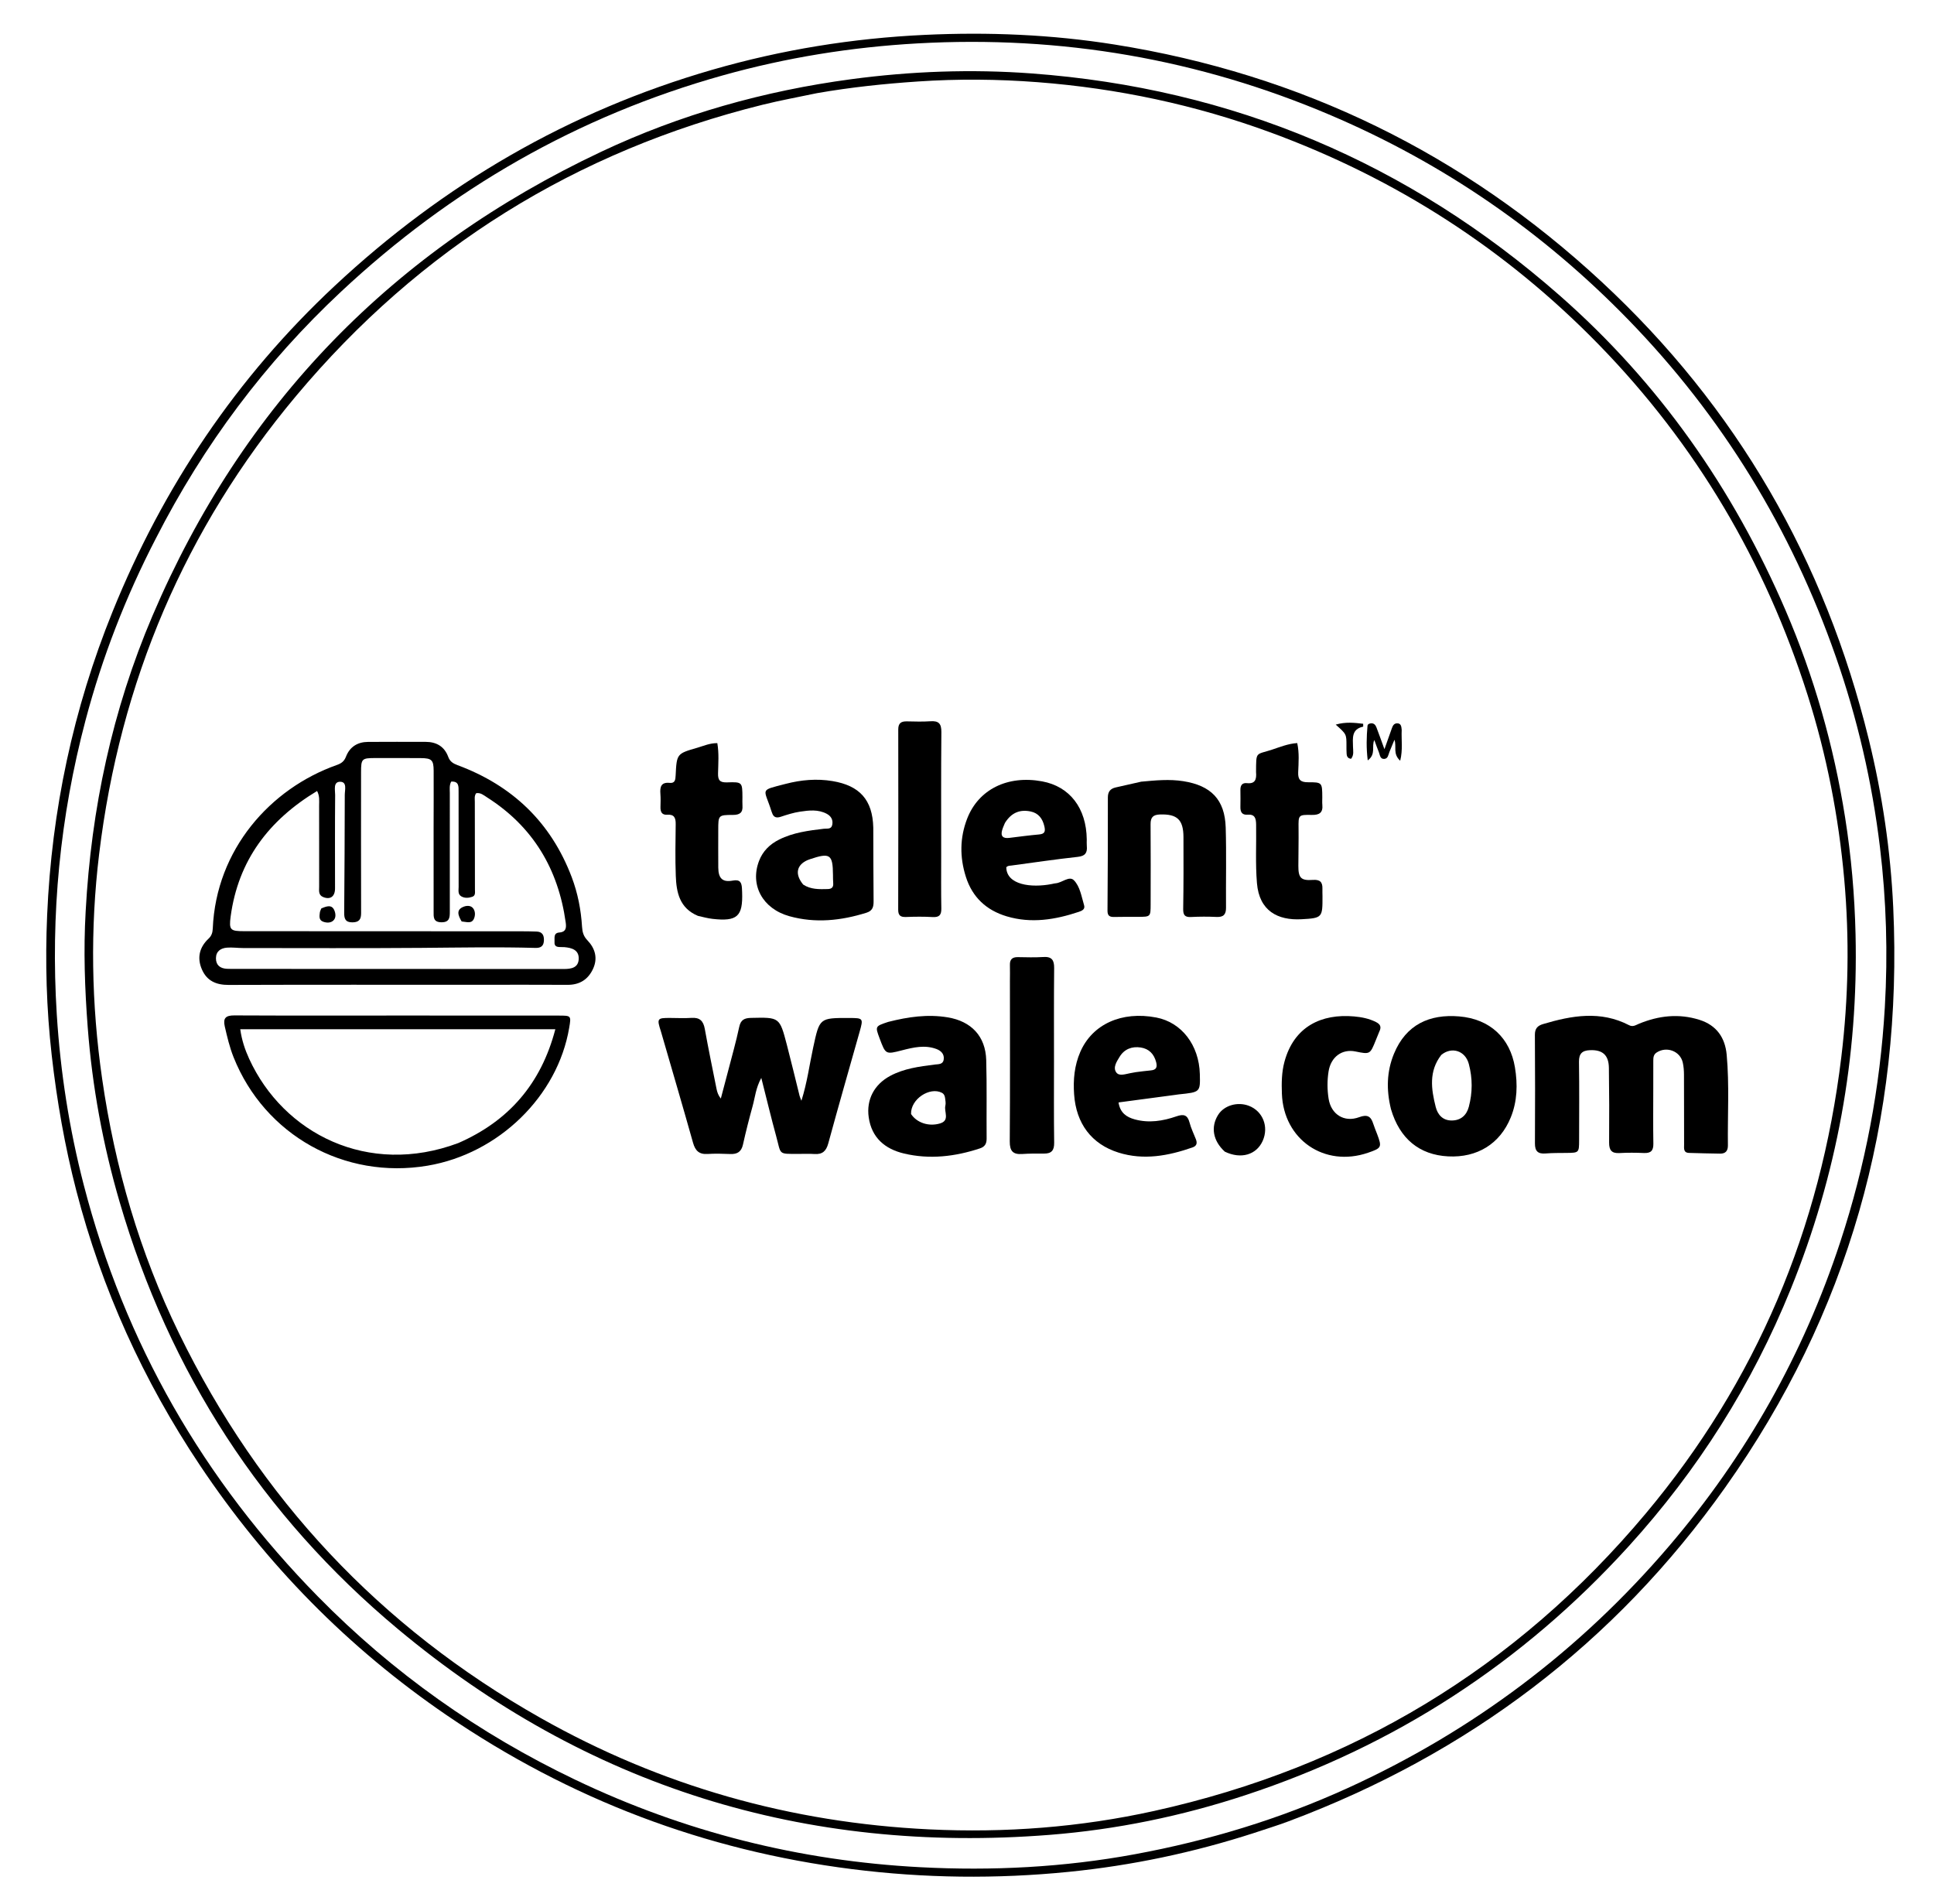
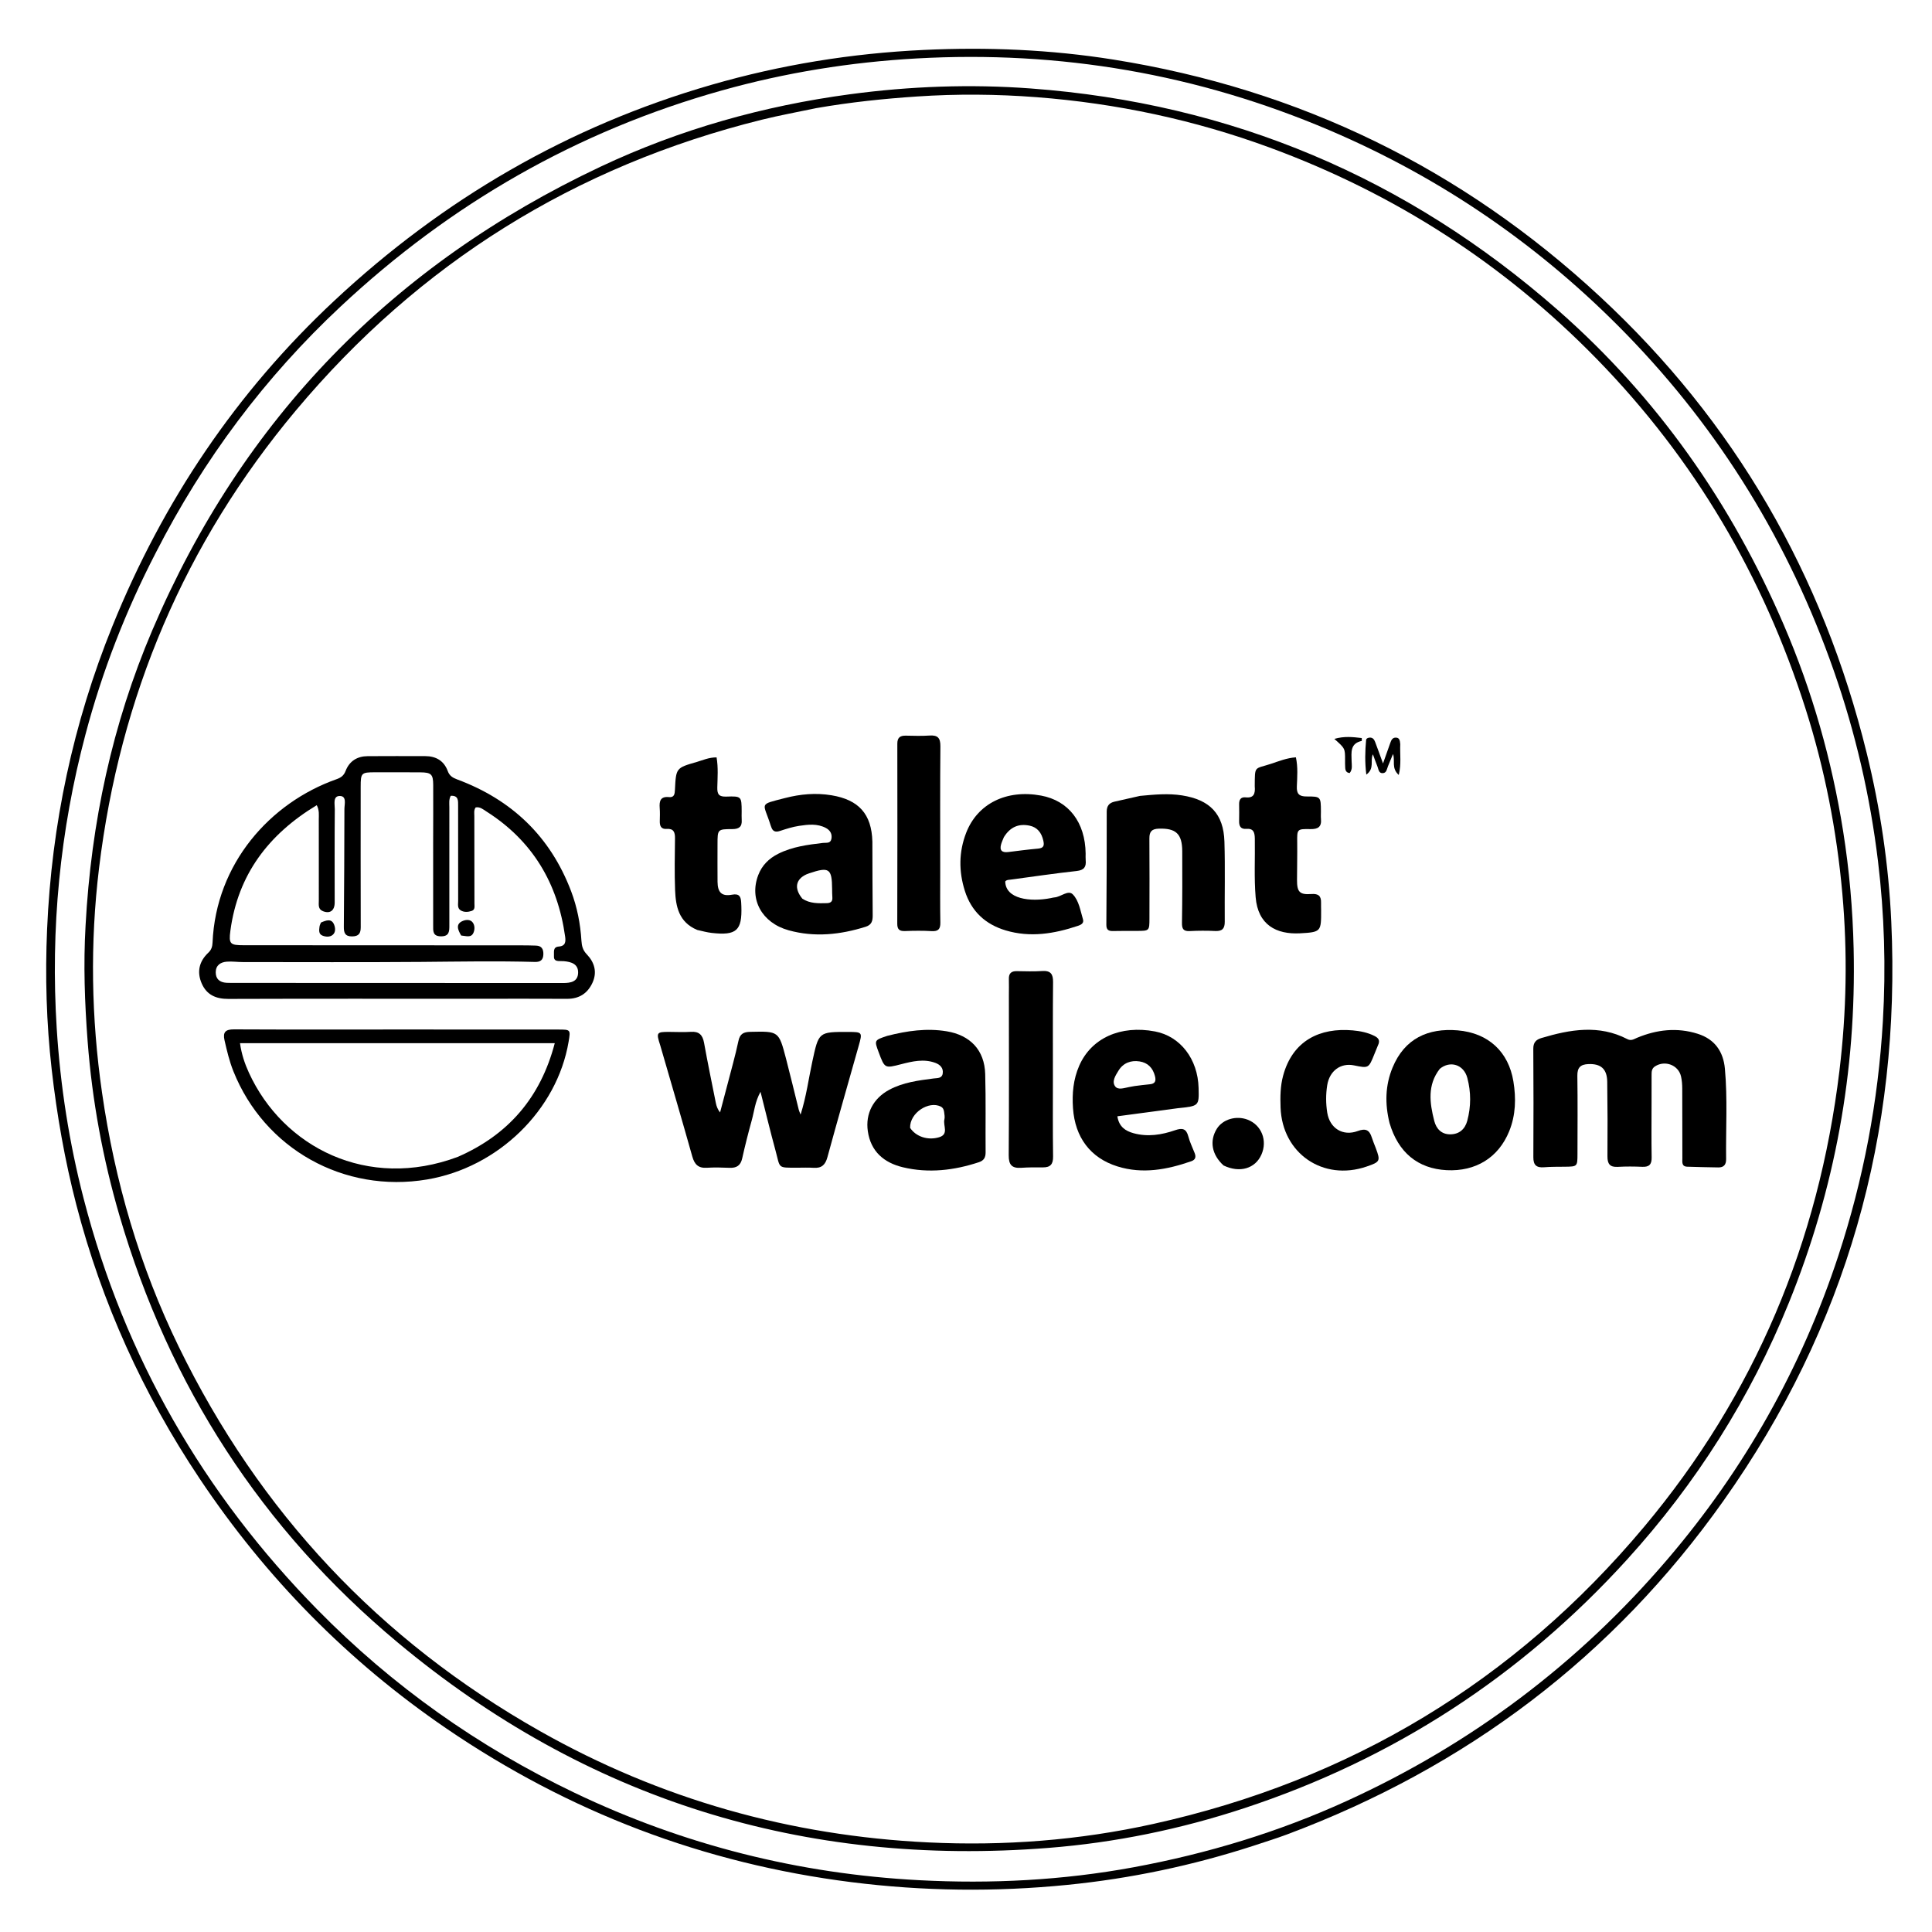
- <svg xmlns="http://www.w3.org/2000/svg" version="1.1" id="Layer_1" x="0px" y="0px" width="100%" viewBox="0 0 1024 1008" enable-background="new 0 0 1024 1008" xml:space="preserve">
+ <svg xmlns="http://www.w3.org/2000/svg" width="1024" height="1024" viewBox="0 0 1024 1008" xml:space="preserve">
  <path fill="#000000" opacity="1" stroke="none" d=" M664.219,970.342   C631.902,980.821 599.182,987.676 565.825,991.012   C527.614,994.833 489.424,994.396 451.215,989.576   C373.039,979.715 301.556,952.478 236.584,908.125   C184.362,872.475 140.811,828.131 105.708,775.547   C75.856,730.83 53.912,682.509 40.423,630.428   C34.327,606.89 30.149,583.015 27.396,558.824   C24.58,534.079 23.887,509.287 24.959,484.504   C27.361,429.004 38.753,375.314 59.62,323.76   C86.331,257.771 125.167,199.965 177.261,151.313   C234.855,97.525 301.21,58.879 377.064,36.958   C413.823,26.335 451.285,20.262 489.58,18.467   C523.337,16.885 556.872,18.276 590.15,23.579   C688.813,39.305 774.929,81.335 848.094,149.267   C919.518,215.58 966.205,296.624 989.415,391.229   C996.611,420.555 1001.027,450.291 1002.416,480.475   C1007.586,592.841 978.562,695.505 913.559,787.33   C854.908,870.182 777.157,928.735 682.102,964.305   C676.337,966.463 670.44,968.266 664.219,970.342  M82.545,285.017   C66.643,315.754 54.157,347.834 45.302,381.275   C31.769,432.382 26.737,484.339 30.068,537.135   C31.992,567.634 36.676,597.681 44.316,627.227   C66.002,711.086 107.801,783.641 168.403,845.315   C208.007,885.621 253.535,917.827 304.549,942.223   C362.378,969.878 423.406,985.207 487.311,988.551   C525.309,990.54 563.211,988.623 600.755,981.7   C639.745,974.509 677.417,963.12 713.517,946.669   C779.751,916.485 836.563,873.764 883.836,818.408   C924.59,770.686 954.831,717.009 974.417,657.393   C987.671,617.047 995.508,575.666 997.966,533.219   C999.609,504.859 998.775,476.611 995.376,448.464   C991.214,414.002 983.432,380.339 971.96,347.53   C948.389,280.118 911.984,220.554 862.246,169.369   C817.009,122.816 764.489,86.564 704.697,61.057   C634.713,31.203 561.755,18.713 485.767,22.979   C450.7,24.947 416.314,30.489 382.559,39.95   C305.848,61.45 238.712,100.054 180.632,154.369   C140.471,191.926 107.921,235.348 82.545,285.017  z" />
  <path fill="#000000" opacity="1" stroke="none" d=" M45.355,482.475   C48.31,428.027 59.487,375.844 80.706,326.079   C128.527,213.923 208.198,132.279 318.303,80.348   C360.301,60.54 404.625,48.102 450.629,41.942   C482.392,37.689 514.346,36.521 546.317,38.887   C652.583,46.751 745.761,86.177 825.738,156.383   C878.428,202.636 917.7,258.744 945.398,323.105   C960.554,358.32 970.918,394.882 976.917,432.665   C980.177,453.195 981.984,473.884 982.466,494.731   C983.966,559.691 972.546,622.232 948.173,682.397   C927.704,732.925 899.004,778.307 862.316,818.667   C806.175,880.427 738.476,924.384 659.24,950.455   C625.617,961.518 591.124,968.631 555.781,971.42   C426.044,981.659 310.578,945.821 210.688,862.465   C138.679,802.374 89.701,726.524 63.351,636.393   C54.515,606.167 48.828,575.306 46.439,543.809   C44.898,523.507 44.16,503.258 45.355,482.475  M432.627,49.308   C423.028,51.337 413.358,53.081 403.841,55.44   C304.745,80.011 222.182,131.497 156.744,209.653   C97.916,279.915 63.51,361.176 52.493,452.147   C47.688,491.818 48.36,531.504 54.076,571.128   C60.854,618.114 73.975,663.174 94.763,705.841   C137.463,793.477 201.237,861.457 286.144,909.491   C350.053,945.646 418.864,965.002 492.06,968.518   C532.113,970.442 571.89,967.433 611.155,958.748   C715.655,935.632 802.641,883.287 871.334,801.339   C930.019,731.328 963.937,650.362 974.921,559.672   C978.721,528.301 979.279,496.899 976.473,465.508   C973.505,432.305 967.165,399.685 957.038,367.843   C934.634,297.402 898.076,235.334 846.47,182.416   C797.2,131.893 739.201,94.562 672.921,70.194   C632.996,55.516 591.743,46.764 549.394,43.509   C528.314,41.889 507.158,41.713 485.992,43.144   C468.376,44.335 450.867,46.135 432.627,49.308  z" />
  <path fill="#000000" opacity="1" stroke="none" d=" M253,521.37   C208.672,521.37 164.844,521.3 121.016,521.446   C114.439,521.468 109.55,519.29 106.921,513.277   C104.231,507.123 105.544,501.511 110.462,496.905   C112.071,495.398 112.564,493.678 112.654,491.576   C114.441,449.731 143.119,417.45 178.36,404.999   C180.782,404.143 182.238,403.047 183.188,400.592   C185.197,395.401 189.302,392.822 194.84,392.782   C205.005,392.709 215.17,392.747 225.336,392.757   C231.092,392.762 235.317,395.218 237.343,400.736   C238.249,403.205 239.94,404.232 242.298,405.107   C271.233,415.855 291.687,435.323 302.701,464.358   C305.913,472.826 307.623,481.644 308.176,490.66   C308.347,493.44 308.943,495.653 310.989,497.785   C315.107,502.076 316.621,507.274 313.999,512.935   C311.385,518.58 306.899,521.439 300.494,521.399   C284.83,521.3 269.165,521.369 253,521.37  M229.58,438.5   C229.595,428.338 229.657,418.176 229.608,408.014   C229.581,402.372 228.553,401.402 222.801,401.362   C214.804,401.306 206.806,401.313 198.809,401.324   C191.518,401.334 191.173,401.663 191.168,408.938   C191.152,433.763 191.133,458.587 191.194,483.411   C191.202,486.681 190.197,488.274 186.622,488.316   C182.807,488.36 182.217,486.272 182.238,483.252   C182.379,462.432 182.545,441.611 182.547,420.791   C182.548,418.27 183.91,413.893 180.084,413.887   C176.309,413.88 177.473,418.315 177.45,420.866   C177.305,437.359 177.386,453.854 177.391,470.348   C177.393,474.621 174.918,476.441 171.162,474.944   C168.459,473.867 168.984,471.464 168.979,469.39   C168.947,455.062 169.015,440.734 168.963,426.406   C168.955,424.041 169.344,421.537 167.893,418.767   C142.294,434.21 126.113,455.557 122.118,485.24   C121.158,492.373 121.991,492.99 129.155,492.994   C178.304,493.026 227.454,493.033 276.603,493.056   C279.101,493.058 281.6,493.105 284.096,493.188   C287.084,493.288 288.071,495.052 287.993,497.825   C287.908,500.789 286.434,501.929 283.551,501.848   C263.413,501.285 243.277,501.67 223.137,501.83   C191.65,502.079 160.16,501.923 128.67,501.915   C125.842,501.914 122.993,501.484 120.189,501.706   C116.915,501.967 114.369,503.595 114.341,507.296   C114.313,510.941 116.508,512.679 120.019,512.903   C120.849,512.956 121.684,512.957 122.517,512.958   C181.163,512.97 239.809,512.967 298.456,513.019   C302.499,513.022 306.278,512.363 306.415,507.594   C306.548,502.913 302.756,501.782 298.819,501.444   C298.322,501.401 297.82,501.416 297.321,501.409   C295.436,501.386 293.38,501.465 293.607,498.706   C293.769,496.732 292.839,493.945 296.171,493.687   C299.88,493.4 299.884,490.937 299.519,488.325   C295.563,460.017 282.192,437.604 257.858,422.129   C256.127,421.029 254.41,419.492 252.098,419.958   C251.06,421.44 251.404,422.984 251.404,424.443   C251.406,439.933 251.452,455.423 251.466,470.913   C251.467,472.365 251.885,474.158 250.041,474.787   C248.136,475.437 246.035,475.614 244.226,474.544   C242.306,473.408 242.84,471.298 242.836,469.535   C242.799,452.707 242.82,435.88 242.81,419.052   C242.809,416.409 243.052,413.524 238.893,413.798   C237.824,415.822 238.167,417.85 238.165,419.805   C238.143,440.631 238.139,461.457 238.162,482.283   C238.165,485.453 238.269,488.333 233.672,488.277   C229.261,488.223 229.589,485.382 229.59,482.485   C229.594,468.157 229.584,453.829 229.58,438.5  z" />
  <path fill="#000000" opacity="1" stroke="none" d=" M875.361,576.002   C875.359,586.165 875.245,595.831 875.408,605.492   C875.471,609.179 874.093,610.592 870.442,610.434   C866.118,610.247 861.77,610.215 857.451,610.459   C853.244,610.696 851.95,608.861 851.983,604.856   C852.091,591.695 852.047,578.53 851.866,565.37   C851.771,558.517 848.465,555.712 841.828,555.991   C837.724,556.163 835.967,557.819 836.031,562.166   C836.235,575.992 836.115,589.823 836.094,603.652   C836.084,610.281 836.006,610.314 829.415,610.387   C825.752,610.427 822.076,610.375 818.43,610.671   C814.407,610.997 812.682,609.592 812.709,605.359   C812.829,586.198 812.801,567.036 812.682,547.876   C812.662,544.621 814.008,543.065 816.979,542.177   C832.249,537.616 847.479,534.948 862.555,542.765   C864.589,543.82 866.044,542.728 867.696,542.042   C878.173,537.695 888.877,536.462 899.846,539.936   C908.84,542.784 913.402,549.333 914.232,558.429   C915.688,574.386 914.677,590.396 914.878,606.381   C914.914,609.272 913.65,610.804 910.757,610.762   C905.265,610.683 899.774,610.55 894.284,610.378   C891.192,610.28 891.691,607.866 891.685,605.961   C891.641,593.632 891.685,581.302 891.623,568.972   C891.612,566.826 891.456,564.631 890.984,562.545   C889.614,556.48 882.467,553.804 877.209,557.182   C875.509,558.275 875.375,559.806 875.374,561.506   C875.371,566.172 875.365,570.837 875.361,576.002  z" />
  <path fill="#000000" opacity="1" stroke="none" d=" M349.945,546.085   C347.724,539.242 347.958,538.912 354.653,538.924   C358.485,538.931 362.333,539.155 366.147,538.892   C370.526,538.589 372.409,540.541 373.162,544.699   C375.087,555.333 377.273,565.921 379.396,576.519   C379.74,578.233 380.293,579.906 381.654,581.612   C382.952,576.708 384.271,571.809 385.543,566.898   C387.544,559.167 389.741,551.476 391.399,543.671   C392.209,539.861 394.198,538.977 397.659,538.899   C412.725,538.56 412.781,538.48 416.593,553.047   C418.951,562.056 421.097,571.12 423.354,580.155   C423.512,580.785 423.805,581.381 424.325,582.762   C427.378,573.143 428.56,563.839 430.529,554.737   C433.947,538.939 433.774,538.902 449.668,538.947   C457.059,538.968 457.163,539.095 455.154,546.218   C449.596,565.923 443.928,585.598 438.546,605.352   C437.423,609.477 435.402,611.256 431.2,610.965   C428.381,610.769 425.537,610.914 422.704,610.908   C411.812,610.885 413.683,611.474 410.979,601.581   C408.268,591.663 405.877,581.657 403.088,570.674   C400.151,576.006 399.774,580.974 398.486,585.631   C396.622,592.369 394.898,599.153 393.38,605.977   C392.525,609.823 390.329,611.124 386.624,610.967   C382.631,610.797 378.613,610.687 374.631,610.942   C370.137,611.23 368.12,609.186 366.943,605   C361.442,585.45 355.709,565.965 349.945,546.085  z" />
  <path fill="#000000" opacity="1" stroke="none" d=" M736.479,587.195   C733.957,576.99 734.209,567.267 738.058,557.907   C744.465,542.325 757.011,536.824 772.536,538.105   C789.018,539.466 799.558,549.62 802.118,565.092   C803.61,574.107 803.376,583.051 799.906,591.584   C794.198,605.624 782.1,613.01 766.746,612.215   C751.547,611.428 741.094,602.897 736.479,587.195  M763.124,558.5   C756.44,567.082 757.76,576.586 760.18,586.087   C761.242,590.255 763.983,593.244 768.67,593.219   C773.436,593.193 776.498,590.468 777.692,585.995   C779.7,578.47 779.708,570.853 777.71,563.315   C775.816,556.168 768.545,554.004 763.124,558.5  z" />
  <path fill="#000000" opacity="1" stroke="none" d=" M624.196,579.384   C613.418,580.801 603.083,582.196 592.229,583.661   C593.082,589.223 596.514,591.446 600.817,592.629   C608.324,594.693 615.72,593.504 622.872,591.028   C626.623,589.728 628.74,590.137 629.826,594.292   C630.62,597.332 632.041,600.208 633.193,603.153   C633.99,605.188 633.663,606.691 631.386,607.484   C618.59,611.938 605.564,614.382 592.27,610.225   C577.909,605.734 569.781,594.816 568.71,579.363   C568.175,571.65 568.851,564.101 571.999,556.874   C578.373,542.245 593.872,535.189 612.216,538.698   C625.605,541.259 634.87,553.281 635.278,568.624   C635.533,578.221 635.533,578.221 624.196,579.384  M601.338,567.635   C603.978,567.319 606.61,566.925 609.258,566.708   C612.18,566.469 612.858,565.077 612.15,562.334   C611.026,557.98 608.336,555.252 604.013,554.576   C599.4,553.854 595.316,555.385 592.825,559.464   C591.317,561.934 589.136,565.122 591.023,567.749   C592.604,569.952 595.941,568.596 598.522,568.148   C599.177,568.035 599.825,567.883 601.338,567.635  z" />
  <path fill="#000000" opacity="1" stroke="none" d=" M470.264,541.025   C480.885,538.321 491.161,536.859 501.758,538.608   C514.221,540.665 521.827,548.555 522.18,561.27   C522.564,575.085 522.276,588.918 522.392,602.743   C522.414,605.46 521.49,607.113 518.866,607.981   C505.653,612.355 492.157,613.931 478.558,610.678   C468.642,608.306 461.524,602.422 459.964,591.556   C458.618,582.186 462.866,574.146 471.307,569.615   C478.677,565.658 486.758,564.658 494.848,563.607   C496.769,563.357 499.214,563.665 499.649,561.038   C500.133,558.113 498.288,556.288 495.768,555.352   C489.654,553.081 483.603,554.52 477.621,556.056   C468.922,558.291 468.936,558.346 465.708,549.695   C463.337,543.339 463.337,543.339 470.264,541.025  M482.378,589.787   C485.37,594.37 491.668,596.59 497.749,594.767   C503.075,593.17 499.744,588.547 500.544,585.365   C500.855,584.128 500.569,582.709 500.406,581.392   C500.262,580.225 499.847,579.145 498.669,578.534   C492.376,575.273 482.128,581.788 482.378,589.787  z" />
  <path fill="#000000" opacity="1" stroke="none" d=" M604.229,413.836   C611.951,413.125 619.156,412.418 626.534,413.581   C641.147,415.884 648.535,423.279 648.975,438.106   C649.394,452.244 649.027,466.404 649.143,480.553   C649.173,484.21 647.759,485.625 644.097,485.453   C639.613,485.243 635.101,485.251 630.618,485.487   C627.233,485.665 626.416,484.342 626.469,481.113   C626.674,468.464 626.662,455.81 626.612,443.159   C626.575,433.892 623.212,430.894 614.139,431.208   C610.5,431.334 609.171,432.75 609.2,436.35   C609.312,450.5 609.253,464.651 609.229,478.801   C609.218,485.378 609.187,485.379 602.513,485.401   C598.351,485.415 594.187,485.356 590.028,485.464   C587.621,485.526 586.368,484.931 586.39,482.13   C586.545,462.155 586.618,442.18 586.584,422.205   C586.579,419.127 587.9,417.556 590.677,416.903   C595.042,415.877 599.416,414.891 604.229,413.836  z" />
  <path fill="#000000" opacity="1" stroke="none" d=" M556.987,468.007   C557.893,467.816 558.382,467.681 558.877,467.648   C562.27,467.42 566.123,463.522 568.593,466.024   C571.863,469.338 572.615,474.656 574.002,479.268   C574.649,481.418 572.839,482.205 571.247,482.738   C558.728,486.929 546.013,489.012 533.037,485.138   C522.287,481.929 514.834,475.057 511.393,464.186   C508.121,453.852 508.157,443.559 512.086,433.407   C518.078,417.924 533.501,410.295 551.777,413.672   C566.405,416.375 575.211,427.824 575.408,444.398   C575.422,445.563 575.324,446.737 575.436,447.892   C575.786,451.487 574.604,453.217 570.613,453.652   C558.89,454.928 547.217,456.672 535.525,458.235   C534.554,458.365 533.501,458.278 532.8,459.188   C532.97,468.468 545.89,470.195 556.987,468.007  M532.086,435.688   C531.598,436.915 531.014,438.113 530.642,439.374   C529.653,442.727 531.05,444.014 534.402,443.599   C539.646,442.95 544.888,442.249 550.149,441.782   C553.145,441.515 553.601,440.239 552.973,437.505   C552.024,433.371 549.824,430.479 545.706,429.616   C540.193,428.461 535.571,430.087 532.086,435.688  z" />
  <path fill="#000000" opacity="1" stroke="none" d=" M462.378,438.124   C462.423,451.436 462.418,464.265 462.542,477.093   C462.571,480.036 462.058,482.185 458.815,483.202   C445.354,487.423 431.746,488.885 417.995,485.071   C403.755,481.121 397.006,468.597 401.879,455.828   C403.884,450.574 407.58,446.964 412.562,444.476   C420.019,440.751 428.098,439.72 436.211,438.763   C437.925,438.561 440.162,439.212 440.662,436.642   C441.17,434.03 440.007,432.056 437.731,430.842   C433.191,428.419 428.303,429.013 423.548,429.722   C420.116,430.235 416.742,431.313 413.431,432.409   C411.051,433.197 409.566,432.73 408.775,430.325   C408.671,430.009 408.529,429.705 408.43,429.387   C404.592,417.116 401.704,418.698 416.095,414.975   C424.109,412.902 432.364,412.113 440.823,413.531   C455.047,415.914 462.017,423.347 462.378,438.124  M425.269,468.319   C429.265,470.955 433.758,470.807 438.264,470.69   C440.336,470.635 441.33,469.773 441.165,467.63   C441.05,466.142 441.051,464.643 441.039,463.148   C440.957,452.307 439.47,451.298 428.831,454.895   C428.359,455.054 427.885,455.217 427.433,455.423   C421.781,457.996 420.715,462.801 425.269,468.319  z" />
  <path fill="#000000" opacity="1" stroke="none" d=" M214,537.649   C241.651,537.657 268.803,537.659 295.954,537.68   C302.441,537.685 302.456,537.732 301.373,544.134   C295.246,580.383 263.982,610.815 226.366,617.144   C182.317,624.557 140.146,600.976 123.677,559.731   C121.57,554.454 120.284,548.952 119.014,543.434   C118.004,539.05 119.502,537.563 124.051,537.585   C153.867,537.731 183.684,537.654 214,537.649  M242.675,605.152   C269.355,593.497 286.48,573.787 294.035,544.908   C238.01,544.908 182.862,544.908 127.208,544.908   C128.029,550.762 129.714,555.732 131.92,560.545   C150.046,600.1 194.844,623.074 242.675,605.152  z" />
  <path fill="#000000" opacity="1" stroke="none" d=" M665.041,408.744   C665.132,397.564 664.708,399.771 673.633,396.838   C677.831,395.457 682.006,393.728 686.849,393.4   C687.992,398.661 687.559,403.797 687.353,408.872   C687.194,412.779 688.603,414.16 692.519,414.145   C700.062,414.117 700.064,414.299 700.114,422.062   C700.122,423.394 700.014,424.736 700.139,426.056   C700.536,430.244 698.597,431.523 694.557,431.442   C687.387,431.298 687.474,431.497 687.551,438.478   C687.626,445.135 687.463,451.794 687.446,458.452   C687.429,464.744 688.821,466.314 695.067,465.852   C698.881,465.571 700.304,466.956 700.184,470.54   C700.14,471.87 700.217,473.203 700.22,474.535   C700.246,485.701 700.245,486.074 689.087,486.671   C676.482,487.346 666.738,482.235 665.518,467.544   C664.66,457.22 665.253,446.911 665.084,436.598   C665.03,433.315 664.517,430.978 660.482,431.31   C657.633,431.545 656.708,429.859 656.758,427.27   C656.815,424.274 656.818,421.275 656.76,418.279   C656.713,415.852 657.648,414.334 660.24,414.616   C664.521,415.083 665.396,412.72 665.041,408.744  z" />
  <path fill="#000000" opacity="1" stroke="none" d=" M369.514,484.877   C359.758,480.761 358.142,472.43 357.812,463.719   C357.467,454.58 357.655,445.418 357.764,436.268   C357.803,433.066 357.003,431.071 353.34,431.341   C350.424,431.556 349.641,429.804 349.702,427.261   C349.759,424.933 349.842,422.591 349.661,420.275   C349.375,416.601 350.006,414.009 354.611,414.476   C357.459,414.764 357.627,412.714 357.735,410.526   C358.304,399.058 358.321,399.01 369.237,395.866   C372.535,394.916 375.744,393.405 379.801,393.431   C380.733,398.887 380.309,404.183 380.186,409.415   C380.101,413.08 381.146,414.348 384.994,414.211   C393.039,413.925 393.048,414.148 393.098,422.06   C393.107,423.557 393.011,425.061 393.119,426.551   C393.385,430.248 391.669,431.437 388.067,431.442   C380.309,431.453 380.305,431.61 380.297,439.413   C380.29,446.069 380.251,452.725 380.311,459.38   C380.362,465.007 382.539,467.218 387.958,466.208   C391.892,465.475 392.666,467.25 392.843,470.336   C392.881,471 392.912,471.665 392.936,472.33   C393.392,485.206 390.353,487.967 377.19,486.462   C374.73,486.181 372.313,485.518 369.514,484.877  z" />
  <path fill="#000000" opacity="1" stroke="none" d=" M558.063,562   C558.068,576.658 557.951,590.819 558.153,604.974   C558.212,609.06 556.737,610.775 552.748,610.736   C548.92,610.699 545.079,610.7 541.263,610.958   C536.369,611.289 534.603,609.436 534.641,604.333   C534.85,576.018 534.732,547.7 534.727,519.383   C534.727,516.551 534.81,513.717 534.721,510.888   C534.626,507.898 536.014,506.68 538.939,506.73   C543.435,506.805 547.947,506.948 552.427,506.662   C556.895,506.376 558.188,508.296 558.145,512.529   C557.979,528.851 558.068,545.176 558.063,562  z" />
  <path fill="#000000" opacity="1" stroke="none" d=" M730.297,546.172   C729.6,547.924 729.014,549.305 728.455,550.696   C725.416,558.26 725.418,558.261 717.627,556.669   C710.591,555.231 704.653,559.539 703.439,567.244   C702.684,572.034 702.705,576.921 703.461,581.703   C704.775,590.014 711.75,594.398 719.646,591.463   C723.89,589.886 725.838,590.955 727.077,594.887   C727.677,596.79 728.482,598.629 729.184,600.5   C731.762,607.371 731.533,607.828 724.321,610.299   C701.26,618.198 679.616,603.356 678.728,579.033   C678.521,573.357 678.586,567.688 680.074,562.162   C685.132,543.383 699.739,536.594 716.936,538.12   C720.9,538.472 724.84,539.233 728.487,541.069   C730.6,542.133 731.666,543.453 730.297,546.172  z" />
  <path fill="#000000" opacity="1" stroke="none" d=" M498.334,453   C498.34,462.659 498.234,471.82 498.406,480.976   C498.471,484.462 497.279,485.715 493.763,485.511   C489.116,485.241 484.436,485.293 479.781,485.475   C476.86,485.589 475.56,484.763 475.569,481.603   C475.651,449.796 475.659,417.988 475.601,386.181   C475.595,382.809 477.176,381.846 480.197,381.912   C484.358,382.003 488.537,382.133 492.682,381.85   C497.019,381.555 498.471,383.126 498.43,387.554   C498.232,409.201 498.336,430.851 498.334,453  z" />
  <path fill="#000000" opacity="1" stroke="none" d=" M648.513,609.721   C642.212,603.982 640.968,596.69 644.929,590.295   C648.058,585.244 655.209,583.122 661.263,585.449   C668.637,588.282 671.887,596.512 668.577,603.971   C665.29,611.38 657.122,613.852 648.513,609.721  z" />
  <path fill="#000000" opacity="1" stroke="none" d=" M742.163,386.393   C741.916,391.814 742.829,396.902 741.365,402.75   C737.306,399.057 739.581,395.261 738.327,391.647   C737.357,393.996 736.518,396.03 735.677,398.063   C735.061,399.55 734.978,401.671 732.908,401.787   C730.678,401.913 730.669,399.684 730.07,398.236   C729.246,396.246 728.556,394.201 727.669,391.801   C726.061,395.138 728.713,399.282 724.179,402.566   C723.352,395.911 723.536,390.092 724.059,384.269   C724.14,383.371 725.049,383.013 725.948,382.951   C727.6,382.836 728.352,383.955 728.841,385.233   C730.138,388.629 731.35,392.058 733.024,396.646   C734.565,392.284 735.724,388.917 736.951,385.575   C737.413,384.319 737.979,383.025 739.612,382.956   C741.683,382.868 741.997,384.348 742.163,386.393  z" />
  <path fill="#000000" opacity="1" stroke="none" d=" M712.913,396.766   C712.912,395.808 712.913,395.309 712.914,394.81   C712.924,388.678 712.924,388.678 707.228,383.628   C712.457,382.095 717.098,382.637 721.764,383.183   C721.764,384.107 721.821,384.691 721.756,384.705   C715.486,386.038 716.292,390.836 716.377,395.393   C716.415,397.47 716.997,399.717 715.34,401.75   C712.485,401.319 713.113,399.035 712.913,396.766  z" />
  <path fill="#000000" opacity="1" stroke="none" d=" M244.429,487.844   C242.564,484.677 241.305,481.581 245.605,479.991   C247.201,479.4 249.437,479.288 250.642,481.056   C251.714,482.629 251.665,484.703 250.954,486.359   C249.722,489.224 247.044,488.046 244.429,487.844  z" />
  <path fill="#000000" opacity="1" stroke="none" d=" M170.117,480.963   C172.92,479.758 175.73,478.694 177.079,482.076   C177.76,483.783 178.038,486.213 176.208,487.602   C174.713,488.737 172.638,488.574 170.947,487.909   C168.808,487.067 169.112,485.026 169.341,483.202   C169.422,482.554 169.682,481.928 170.117,480.963  z" />
</svg>
